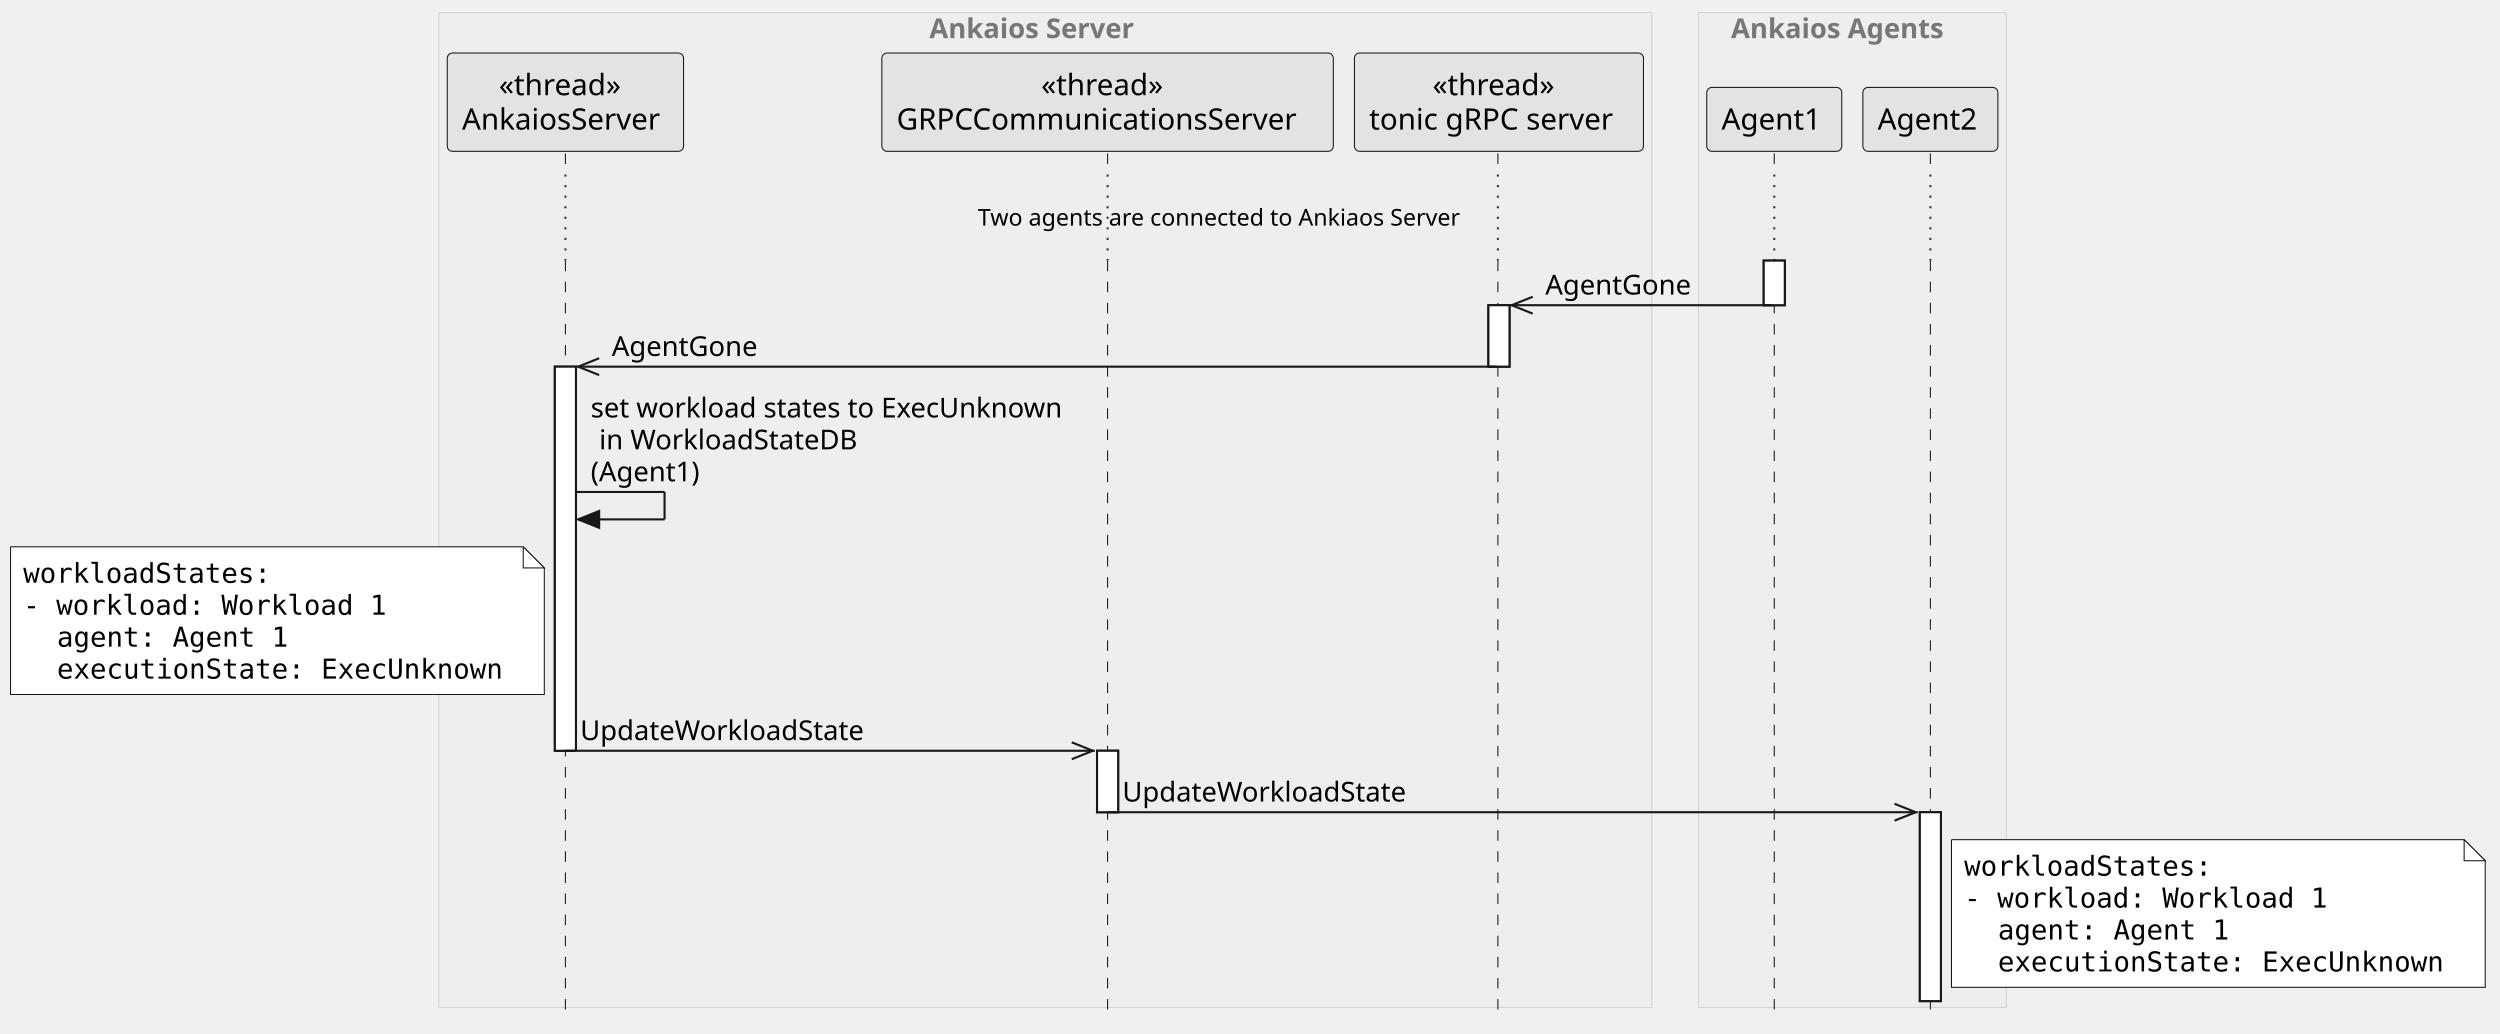
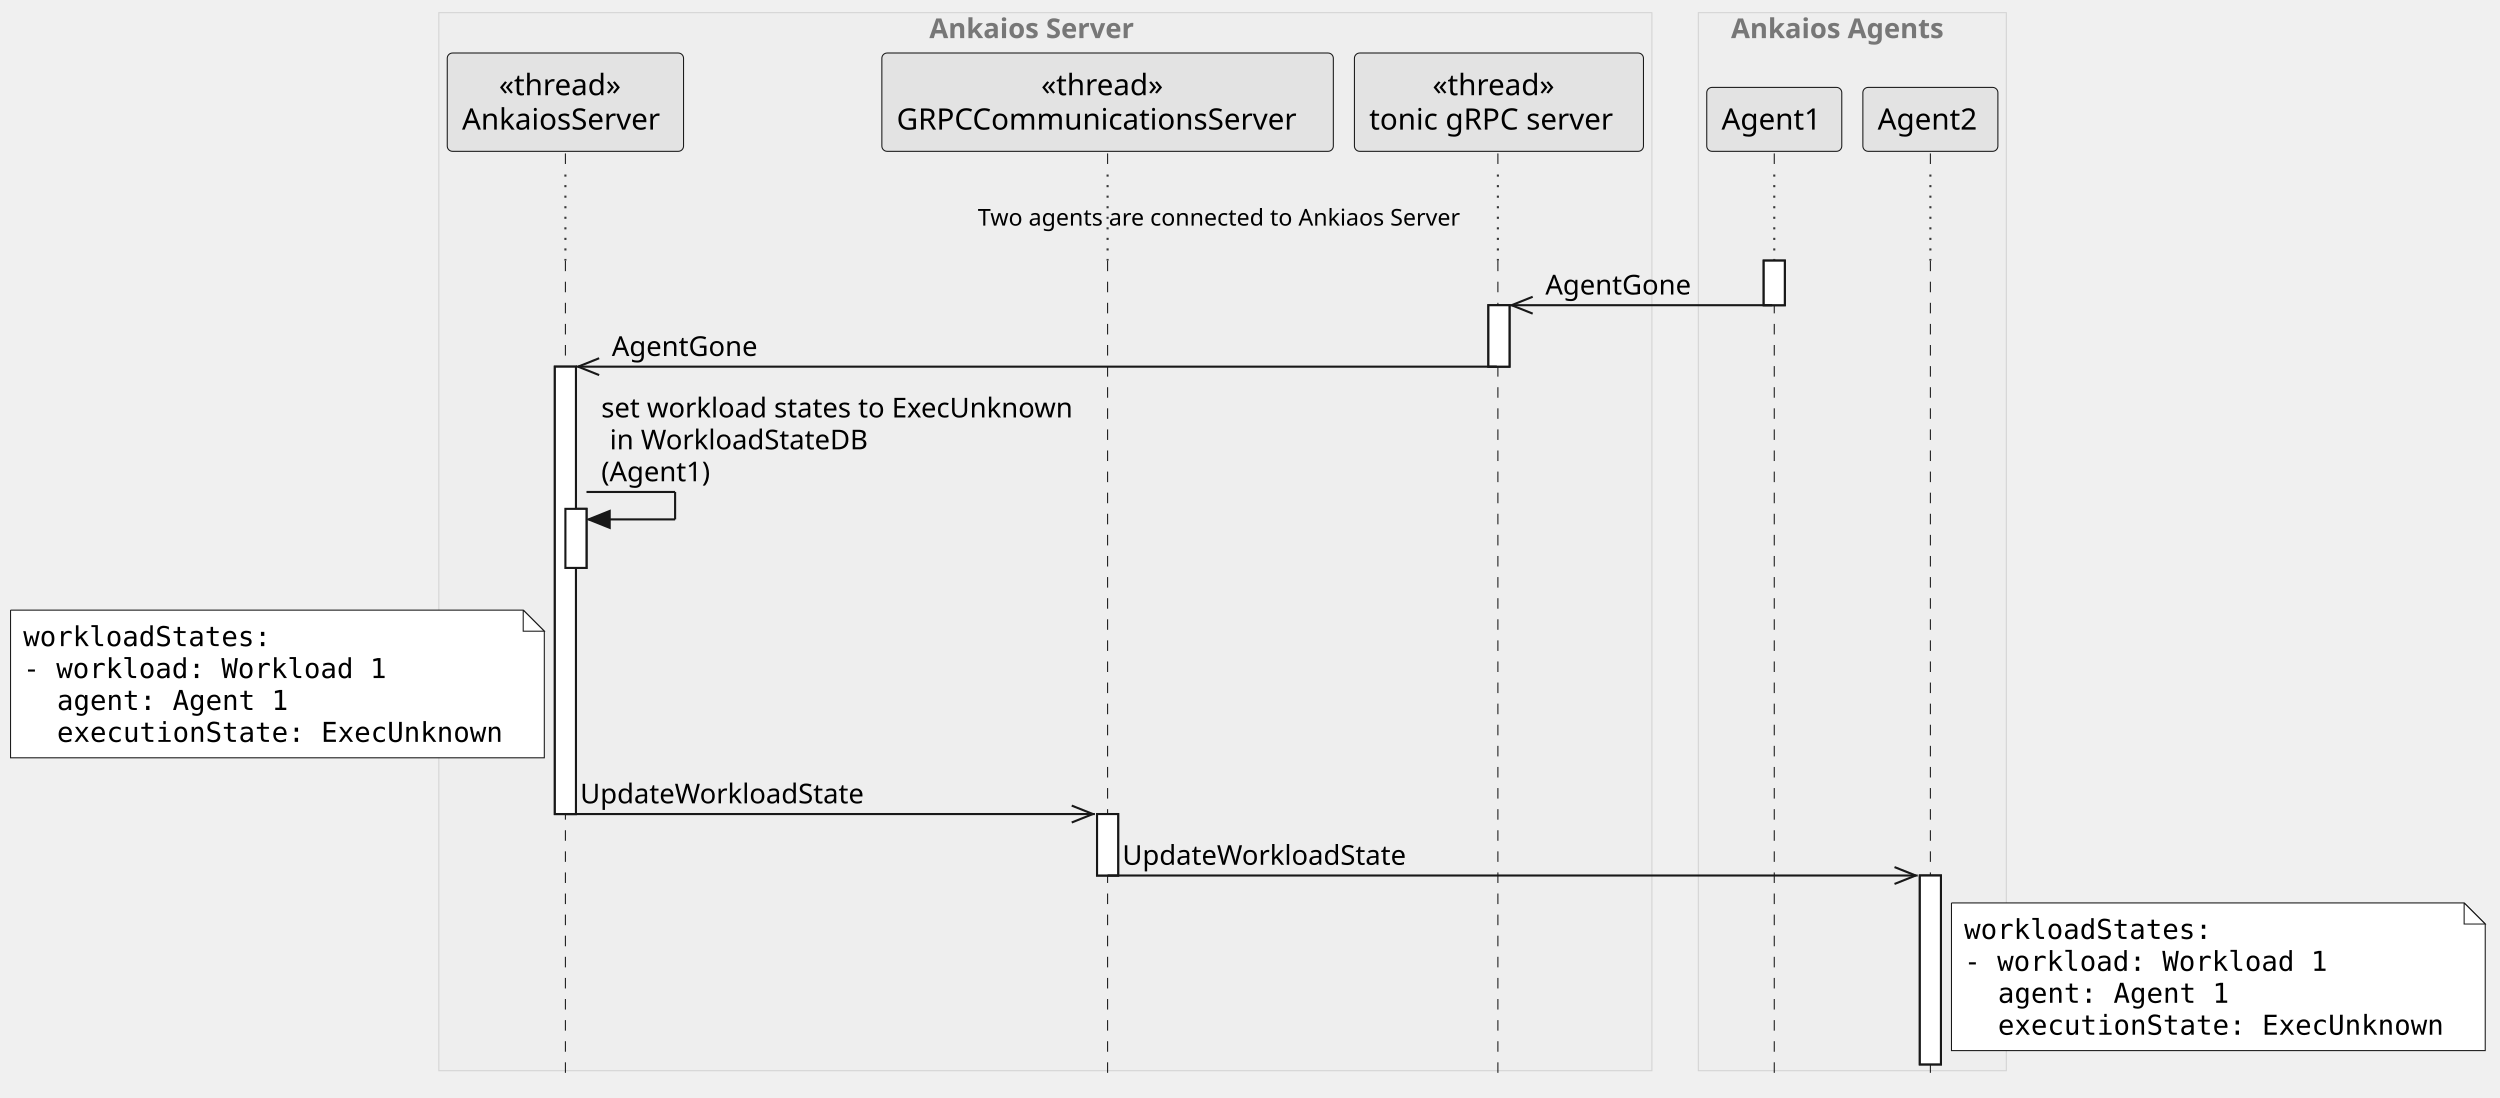
- <svg xmlns="http://www.w3.org/2000/svg" contentStyleType="text/css" height="490px" preserveAspectRatio="none" style="width:1185px;height:490px;background:#FFFFFF;" version="1.1" viewBox="0 0 1185 490" width="1185px" zoomAndPan="magnify">
+ <svg xmlns="http://www.w3.org/2000/svg" contentStyleType="text/css" height="520px" preserveAspectRatio="none" style="width:1185px;height:520px;background:#FFFFFF;" version="1.1" viewBox="0 0 1185 520" width="1185px" zoomAndPan="magnify">
  <defs />
  <g>
-     <rect fill="#EEEEEE" height="471.523" style="stroke:#D3D3D3;stroke-width:0.5;" width="575" x="208" y="6" />
+     <rect fill="#EEEEEE" height="501.523" style="stroke:#D3D3D3;stroke-width:0.5;" width="575" x="208" y="6" />
    <text fill="#777777" font-family="sans-serif" font-size="13" font-weight="bold" lengthAdjust="spacing" textLength="110" x="440.5" y="18.067">Ankaios Server</text>
-     <rect fill="#EEEEEE" height="471.523" style="stroke:#D3D3D3;stroke-width:0.5;" width="146" x="805" y="6" />
+     <rect fill="#EEEEEE" height="501.523" style="stroke:#D3D3D3;stroke-width:0.5;" width="146" x="805" y="6" />
    <text fill="#777777" font-family="sans-serif" font-size="13" font-weight="bold" lengthAdjust="spacing" textLength="115" x="820.5" y="18.067">Ankaios Agents</text>
-     <rect fill="#FFFFFF" height="182.062" style="stroke:#181818;stroke-width:1.0;" width="10" x="263" y="173.797" />
-     <rect fill="#FFFFFF" height="29.133" style="stroke:#181818;stroke-width:1.0;" width="10" x="520" y="355.859" />
+     <rect fill="#FFFFFF" height="212.062" style="stroke:#181818;stroke-width:1.0;" width="10" x="263" y="173.797" />
+     <rect fill="#FFFFFF" height="28" style="stroke:#181818;stroke-width:1.0;" width="10" x="268" y="241.195" />
+     <rect fill="#FFFFFF" height="29.133" style="stroke:#181818;stroke-width:1.0;" width="10" x="520" y="385.859" />
    <rect fill="#FFFFFF" height="29.133" style="stroke:#181818;stroke-width:1.0;" width="10" x="705.5" y="144.664" />
    <rect fill="#FFFFFF" height="21.133" style="stroke:#181818;stroke-width:1.0;" width="10" x="836" y="123.531" />
-     <rect fill="#FFFFFF" height="89.531" style="stroke:#181818;stroke-width:1.0;" width="10" x="910" y="384.992" />
+     <rect fill="#FFFFFF" height="89.531" style="stroke:#181818;stroke-width:1.0;" width="10" x="910" y="414.992" />
    <line style="stroke:#181818;stroke-width:0.5;stroke-dasharray:5.0,5.0;" x1="268" x2="268" y1="72.727" y2="82.727" />
    <line style="stroke:#383838;stroke-width:1.0;stroke-dasharray:1.0,4.0;" x1="268" x2="268" y1="82.727" y2="123.531" />
-     <line style="stroke:#181818;stroke-width:0.5;stroke-dasharray:5.0,5.0;" x1="268" x2="268" y1="123.531" y2="483.523" />
+     <line style="stroke:#181818;stroke-width:0.5;stroke-dasharray:5.0,5.0;" x1="268" x2="268" y1="123.531" y2="513.523" />
    <line style="stroke:#181818;stroke-width:0.5;stroke-dasharray:5.0,5.0;" x1="525" x2="525" y1="72.727" y2="82.727" />
    <line style="stroke:#383838;stroke-width:1.0;stroke-dasharray:1.0,4.0;" x1="525" x2="525" y1="82.727" y2="123.531" />
-     <line style="stroke:#181818;stroke-width:0.5;stroke-dasharray:5.0,5.0;" x1="525" x2="525" y1="123.531" y2="483.523" />
+     <line style="stroke:#181818;stroke-width:0.5;stroke-dasharray:5.0,5.0;" x1="525" x2="525" y1="123.531" y2="513.523" />
    <line style="stroke:#181818;stroke-width:0.5;stroke-dasharray:5.0,5.0;" x1="710" x2="710" y1="72.727" y2="82.727" />
    <line style="stroke:#383838;stroke-width:1.0;stroke-dasharray:1.0,4.0;" x1="710" x2="710" y1="82.727" y2="123.531" />
-     <line style="stroke:#181818;stroke-width:0.5;stroke-dasharray:5.0,5.0;" x1="710" x2="710" y1="123.531" y2="483.523" />
+     <line style="stroke:#181818;stroke-width:0.5;stroke-dasharray:5.0,5.0;" x1="710" x2="710" y1="123.531" y2="513.523" />
    <line style="stroke:#181818;stroke-width:0.5;stroke-dasharray:5.0,5.0;" x1="841" x2="841" y1="72.727" y2="82.727" />
    <line style="stroke:#383838;stroke-width:1.0;stroke-dasharray:1.0,4.0;" x1="841" x2="841" y1="82.727" y2="123.531" />
-     <line style="stroke:#181818;stroke-width:0.5;stroke-dasharray:5.0,5.0;" x1="841" x2="841" y1="123.531" y2="483.523" />
+     <line style="stroke:#181818;stroke-width:0.5;stroke-dasharray:5.0,5.0;" x1="841" x2="841" y1="123.531" y2="513.523" />
    <line style="stroke:#181818;stroke-width:0.5;stroke-dasharray:5.0,5.0;" x1="915" x2="915" y1="72.727" y2="82.727" />
    <line style="stroke:#383838;stroke-width:1.0;stroke-dasharray:1.0,4.0;" x1="915" x2="915" y1="82.727" y2="123.531" />
-     <line style="stroke:#181818;stroke-width:0.5;stroke-dasharray:5.0,5.0;" x1="915" x2="915" y1="123.531" y2="483.523" />
+     <line style="stroke:#181818;stroke-width:0.5;stroke-dasharray:5.0,5.0;" x1="915" x2="915" y1="123.531" y2="513.523" />
    <rect fill="#E3E3E3" height="46.594" rx="2.5" ry="2.5" style="stroke:#181818;stroke-width:0.5;" width="112" x="212" y="25.133" />
    <text fill="#000000" font-family="sans-serif" font-size="14" lengthAdjust="spacing" textLength="63" x="236.5" y="45.128">«thread»</text>
    <text fill="#000000" font-family="sans-serif" font-size="14" lengthAdjust="spacing" textLength="98" x="219" y="61.425">AnkaiosServer</text>
    <rect fill="#E3E3E3" height="46.594" rx="2.5" ry="2.5" style="stroke:#181818;stroke-width:0.5;" width="214" x="418" y="25.133" />
    <text fill="#000000" font-family="sans-serif" font-size="14" lengthAdjust="spacing" textLength="63" x="493.5" y="45.128">«thread»</text>
    <text fill="#000000" font-family="sans-serif" font-size="14" lengthAdjust="spacing" textLength="200" x="425" y="61.425">GRPCCommunicationsServer</text>
    <rect fill="#E3E3E3" height="46.594" rx="2.5" ry="2.5" style="stroke:#181818;stroke-width:0.5;" width="137" x="642" y="25.133" />
    <text fill="#000000" font-family="sans-serif" font-size="14" lengthAdjust="spacing" textLength="63" x="679" y="45.128">«thread»</text>
    <text fill="#000000" font-family="sans-serif" font-size="14" lengthAdjust="spacing" textLength="123" x="649" y="61.425">tonic gRPC server</text>
    <rect fill="#E3E3E3" height="30.297" rx="2.5" ry="2.5" style="stroke:#181818;stroke-width:0.5;" width="64" x="809" y="41.43" />
    <text fill="#000000" font-family="sans-serif" font-size="14" lengthAdjust="spacing" textLength="50" x="816" y="61.425">Agent1</text>
    <rect fill="#E3E3E3" height="30.297" rx="2.5" ry="2.5" style="stroke:#181818;stroke-width:0.5;" width="64" x="883" y="41.43" />
    <text fill="#000000" font-family="sans-serif" font-size="14" lengthAdjust="spacing" textLength="50" x="890" y="61.425">Agent2</text>
-     <rect fill="#FFFFFF" height="182.062" style="stroke:#181818;stroke-width:1.0;" width="10" x="263" y="173.797" />
-     <rect fill="#FFFFFF" height="29.133" style="stroke:#181818;stroke-width:1.0;" width="10" x="520" y="355.859" />
+     <rect fill="#FFFFFF" height="212.062" style="stroke:#181818;stroke-width:1.0;" width="10" x="263" y="173.797" />
+     <rect fill="#FFFFFF" height="28" style="stroke:#181818;stroke-width:1.0;" width="10" x="268" y="241.195" />
+     <rect fill="#FFFFFF" height="29.133" style="stroke:#181818;stroke-width:1.0;" width="10" x="520" y="385.859" />
    <rect fill="#FFFFFF" height="29.133" style="stroke:#181818;stroke-width:1.0;" width="10" x="705.5" y="144.664" />
    <rect fill="#FFFFFF" height="21.133" style="stroke:#181818;stroke-width:1.0;" width="10" x="836" y="123.531" />
-     <rect fill="#FFFFFF" height="89.531" style="stroke:#181818;stroke-width:1.0;" width="10" x="910" y="384.992" />
+     <rect fill="#FFFFFF" height="89.531" style="stroke:#181818;stroke-width:1.0;" width="10" x="910" y="414.992" />
    <text fill="#000000" font-family="sans-serif" font-size="11" lengthAdjust="spacing" textLength="256" x="463.5" y="106.937">Two agents are connected to Ankiaos Server</text>
    <line style="stroke:#181818;stroke-width:1.0;" x1="716.5" x2="726.5" y1="144.664" y2="140.664" />
    <line style="stroke:#181818;stroke-width:1.0;" x1="716.5" x2="726.5" y1="144.664" y2="148.664" />
    <line style="stroke:#181818;stroke-width:1.0;" x1="715.5" x2="840" y1="144.664" y2="144.664" />
    <text fill="#000000" font-family="sans-serif" font-size="13" lengthAdjust="spacing" textLength="72" x="732.5" y="139.598">AgentGone</text>
    <line style="stroke:#181818;stroke-width:1.0;" x1="274" x2="284" y1="173.797" y2="169.797" />
    <line style="stroke:#181818;stroke-width:1.0;" x1="274" x2="284" y1="173.797" y2="177.797" />
    <line style="stroke:#181818;stroke-width:1.0;" x1="273" x2="709.5" y1="173.797" y2="173.797" />
    <text fill="#000000" font-family="sans-serif" font-size="13" lengthAdjust="spacing" textLength="72" x="290" y="168.731">AgentGone</text>
-     <line style="stroke:#181818;stroke-width:1.0;" x1="273" x2="315" y1="233.195" y2="233.195" />
-     <line style="stroke:#181818;stroke-width:1.0;" x1="315" x2="315" y1="233.195" y2="246.195" />
-     <line style="stroke:#181818;stroke-width:1.0;" x1="274" x2="315" y1="246.195" y2="246.195" />
-     <polygon fill="#181818" points="284,242.195,274,246.195,284,250.195" style="stroke:#181818;stroke-width:1.0;" />
-     <text fill="#000000" font-family="sans-serif" font-size="13" lengthAdjust="spacing" textLength="233" x="280" y="197.864">set workload states to ExecUnknown</text>
-     <text fill="#000000" font-family="sans-serif" font-size="13" lengthAdjust="spacing" textLength="127" x="284" y="212.997">in WorkloadStateDB</text>
-     <text fill="#000000" font-family="sans-serif" font-size="13" lengthAdjust="spacing" textLength="56" x="280" y="228.129">(Agent1)</text>
-     <path d="M5,259.195 L5,329.195 L258,329.195 L258,269.195 L248,259.195 L5,259.195 " fill="#FFFFFF" style="stroke:#181818;stroke-width:0.5;" />
-     <path d="M248,259.195 L248,269.195 L258,269.195 L248,259.195 " fill="#FFFFFF" style="stroke:#181818;stroke-width:0.5;" />
-     <text fill="#000000" font-family="monospace" font-size="13" lengthAdjust="spacing" textLength="120" x="11" y="276.262">workloadStates:</text>
-     <text fill="#000000" font-family="monospace" font-size="13" lengthAdjust="spacing" textLength="176" x="11" y="291.395">- workload: Workload 1</text>
-     <text fill="#000000" font-family="monospace" font-size="13" lengthAdjust="spacing" textLength="112" x="27" y="306.528">agent: Agent 1</text>
-     <text fill="#000000" font-family="monospace" font-size="13" lengthAdjust="spacing" textLength="216" x="27" y="321.661">executionState: ExecUnknown</text>
-     <line style="stroke:#181818;stroke-width:1.0;" x1="518" x2="508" y1="355.859" y2="351.859" />
-     <line style="stroke:#181818;stroke-width:1.0;" x1="518" x2="508" y1="355.859" y2="359.859" />
-     <line style="stroke:#181818;stroke-width:1.0;" x1="268" x2="519" y1="355.859" y2="355.859" />
-     <text fill="#000000" font-family="sans-serif" font-size="13" lengthAdjust="spacing" textLength="140" x="275" y="350.793">UpdateWorkloadState</text>
-     <line style="stroke:#181818;stroke-width:1.0;" x1="908" x2="898" y1="384.992" y2="380.992" />
-     <line style="stroke:#181818;stroke-width:1.0;" x1="908" x2="898" y1="384.992" y2="388.992" />
-     <line style="stroke:#181818;stroke-width:1.0;" x1="525" x2="909" y1="384.992" y2="384.992" />
-     <text fill="#000000" font-family="sans-serif" font-size="13" lengthAdjust="spacing" textLength="140" x="532" y="379.926">UpdateWorkloadState</text>
-     <path d="M925,397.992 L925,467.992 L1178,467.992 L1178,407.992 L1168,397.992 L925,397.992 " fill="#FFFFFF" style="stroke:#181818;stroke-width:0.5;" />
-     <path d="M1168,397.992 L1168,407.992 L1178,407.992 L1168,397.992 " fill="#FFFFFF" style="stroke:#181818;stroke-width:0.5;" />
-     <text fill="#000000" font-family="monospace" font-size="13" lengthAdjust="spacing" textLength="120" x="931" y="415.059">workloadStates:</text>
-     <text fill="#000000" font-family="monospace" font-size="13" lengthAdjust="spacing" textLength="176" x="931" y="430.192">- workload: Workload 1</text>
-     <text fill="#000000" font-family="monospace" font-size="13" lengthAdjust="spacing" textLength="112" x="947" y="445.325">agent: Agent 1</text>
-     <text fill="#000000" font-family="monospace" font-size="13" lengthAdjust="spacing" textLength="216" x="947" y="460.457">executionState: ExecUnknown</text>
+     <line style="stroke:#181818;stroke-width:1.0;" x1="278" x2="320" y1="233.195" y2="233.195" />
+     <line style="stroke:#181818;stroke-width:1.0;" x1="320" x2="320" y1="233.195" y2="246.195" />
+     <line style="stroke:#181818;stroke-width:1.0;" x1="279" x2="320" y1="246.195" y2="246.195" />
+     <polygon fill="#181818" points="289,242.195,279,246.195,289,250.195" style="stroke:#181818;stroke-width:1.0;" />
+     <text fill="#000000" font-family="sans-serif" font-size="13" lengthAdjust="spacing" textLength="233" x="285" y="197.864">set workload states to ExecUnknown</text>
+     <text fill="#000000" font-family="sans-serif" font-size="13" lengthAdjust="spacing" textLength="127" x="289" y="212.997">in WorkloadStateDB</text>
+     <text fill="#000000" font-family="sans-serif" font-size="13" lengthAdjust="spacing" textLength="56" x="285" y="228.129">(Agent1)</text>
+     <path d="M5,289.195 L5,359.195 L258,359.195 L258,299.195 L248,289.195 L5,289.195 " fill="#FFFFFF" style="stroke:#181818;stroke-width:0.5;" />
+     <path d="M248,289.195 L248,299.195 L258,299.195 L248,289.195 " fill="#FFFFFF" style="stroke:#181818;stroke-width:0.5;" />
+     <text fill="#000000" font-family="monospace" font-size="13" lengthAdjust="spacing" textLength="120" x="11" y="306.262">workloadStates:</text>
+     <text fill="#000000" font-family="monospace" font-size="13" lengthAdjust="spacing" textLength="176" x="11" y="321.395">- workload: Workload 1</text>
+     <text fill="#000000" font-family="monospace" font-size="13" lengthAdjust="spacing" textLength="112" x="27" y="336.528">agent: Agent 1</text>
+     <text fill="#000000" font-family="monospace" font-size="13" lengthAdjust="spacing" textLength="216" x="27" y="351.661">executionState: ExecUnknown</text>
+     <line style="stroke:#181818;stroke-width:1.0;" x1="518" x2="508" y1="385.859" y2="381.859" />
+     <line style="stroke:#181818;stroke-width:1.0;" x1="518" x2="508" y1="385.859" y2="389.859" />
+     <line style="stroke:#181818;stroke-width:1.0;" x1="268" x2="519" y1="385.859" y2="385.859" />
+     <text fill="#000000" font-family="sans-serif" font-size="13" lengthAdjust="spacing" textLength="140" x="275" y="380.793">UpdateWorkloadState</text>
+     <line style="stroke:#181818;stroke-width:1.0;" x1="908" x2="898" y1="414.992" y2="410.992" />
+     <line style="stroke:#181818;stroke-width:1.0;" x1="908" x2="898" y1="414.992" y2="418.992" />
+     <line style="stroke:#181818;stroke-width:1.0;" x1="525" x2="909" y1="414.992" y2="414.992" />
+     <text fill="#000000" font-family="sans-serif" font-size="13" lengthAdjust="spacing" textLength="140" x="532" y="409.926">UpdateWorkloadState</text>
+     <path d="M925,427.992 L925,497.992 L1178,497.992 L1178,437.992 L1168,427.992 L925,427.992 " fill="#FFFFFF" style="stroke:#181818;stroke-width:0.5;" />
+     <path d="M1168,427.992 L1168,437.992 L1178,437.992 L1168,427.992 " fill="#FFFFFF" style="stroke:#181818;stroke-width:0.5;" />
+     <text fill="#000000" font-family="monospace" font-size="13" lengthAdjust="spacing" textLength="120" x="931" y="445.059">workloadStates:</text>
+     <text fill="#000000" font-family="monospace" font-size="13" lengthAdjust="spacing" textLength="176" x="931" y="460.192">- workload: Workload 1</text>
+     <text fill="#000000" font-family="monospace" font-size="13" lengthAdjust="spacing" textLength="112" x="947" y="475.325">agent: Agent 1</text>
+     <text fill="#000000" font-family="monospace" font-size="13" lengthAdjust="spacing" textLength="216" x="947" y="490.457">executionState: ExecUnknown</text>
  </g>
</svg>
